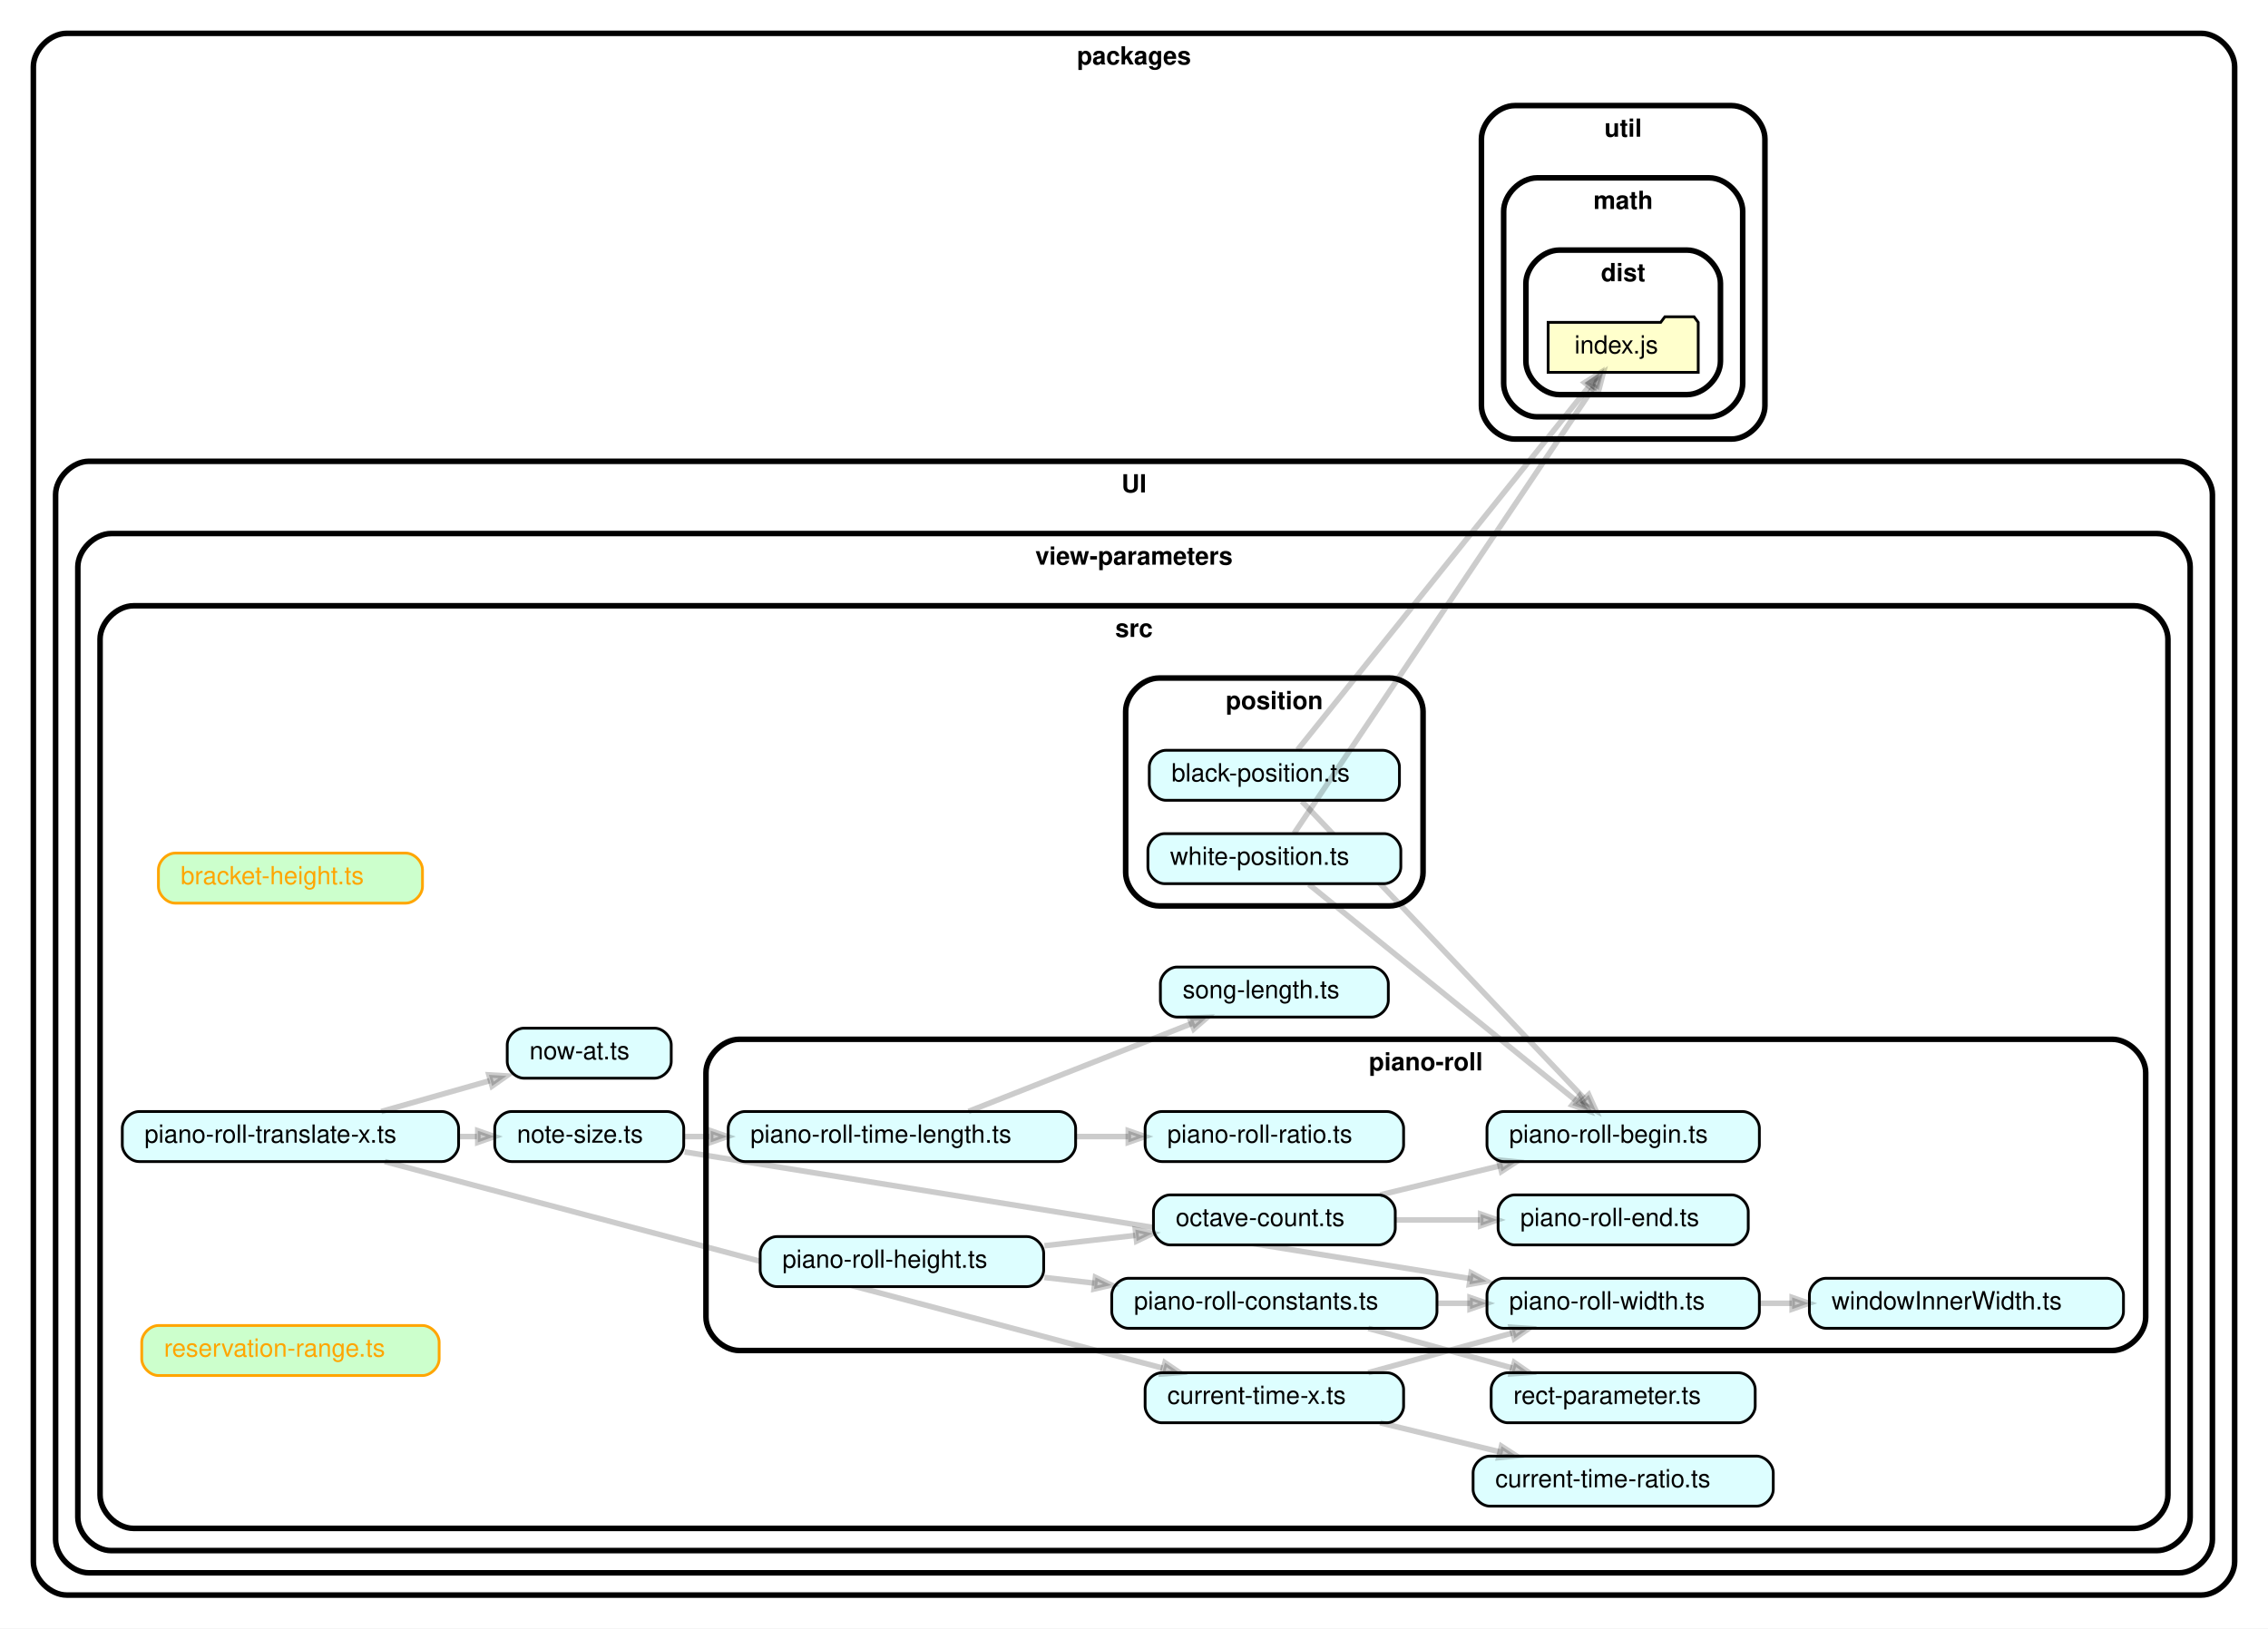
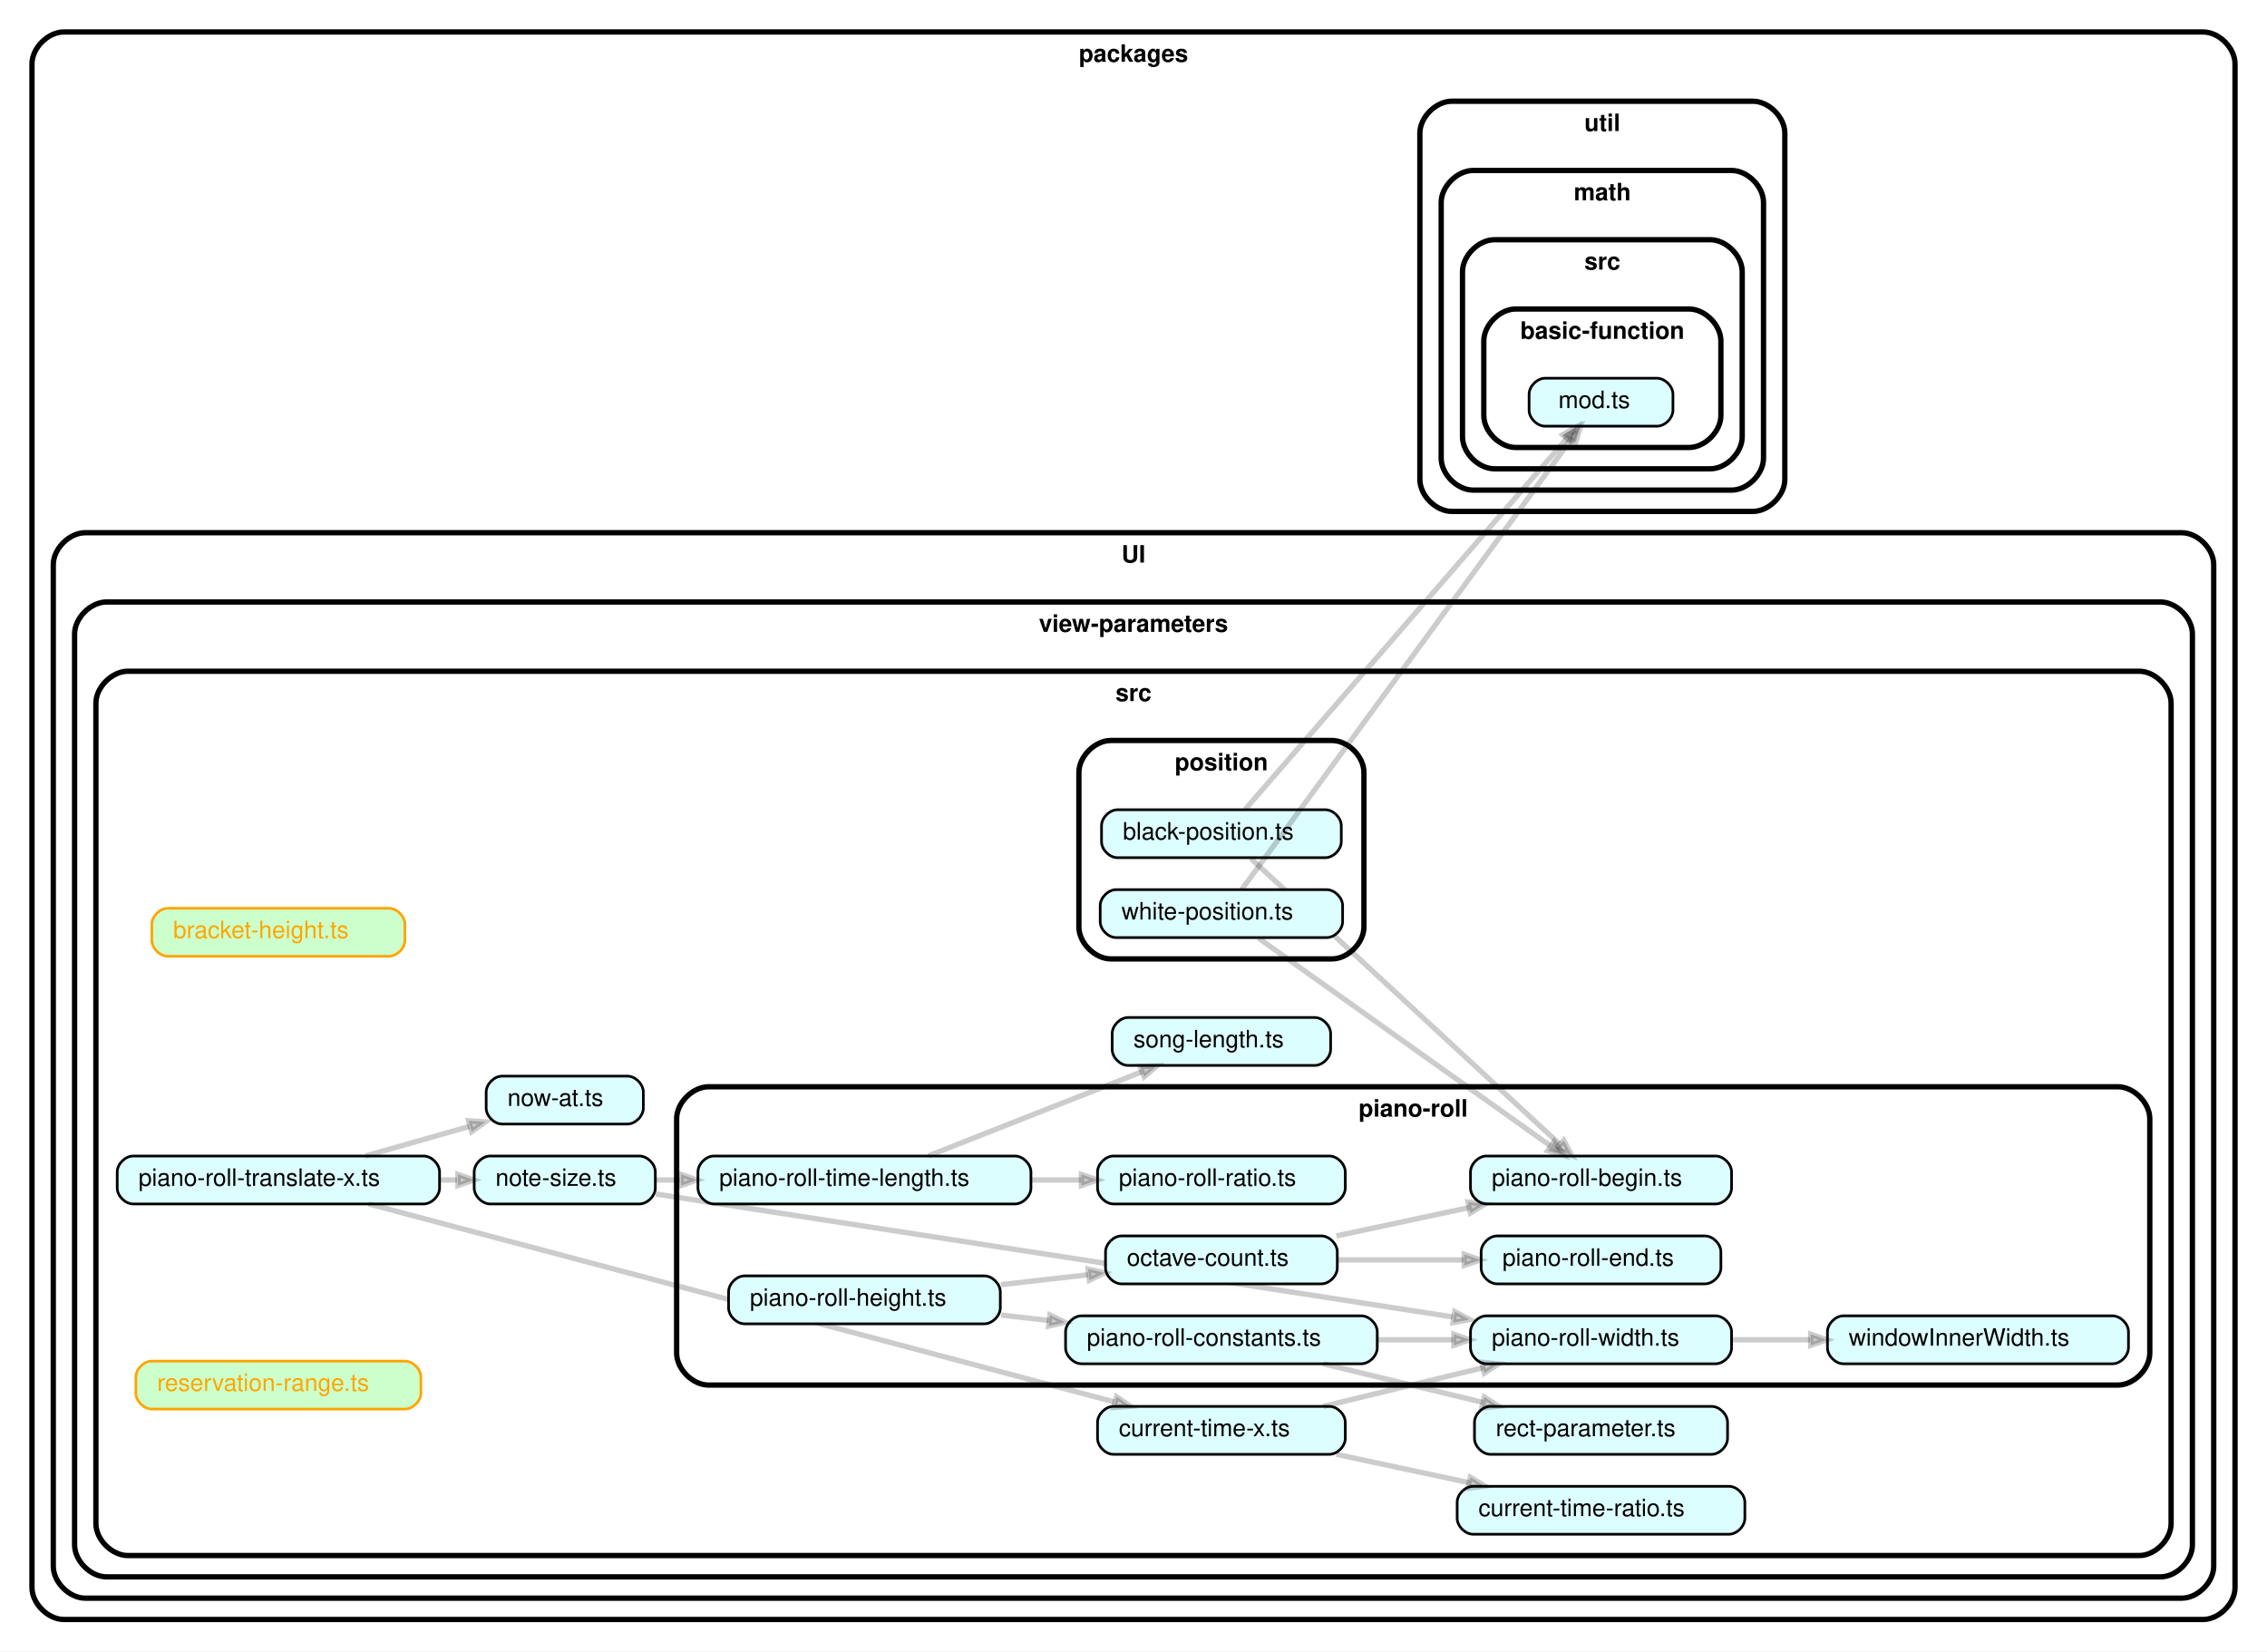
- <svg xmlns="http://www.w3.org/2000/svg" xmlns:xlink="http://www.w3.org/1999/xlink" width="816pt" height="586pt" viewBox="0.00 0.00 816.00 586.00">
-   <g id="graph0" class="graph" transform="scale(1 1) rotate(0) translate(4 582)">
-     <polygon fill="white" stroke="transparent" points="-4,4 -4,-582 812,-582 812,4 -4,4" />
+ <svg xmlns="http://www.w3.org/2000/svg" xmlns:xlink="http://www.w3.org/1999/xlink" width="851pt" height="620pt" viewBox="0.00 0.00 851.00 620.00">
+   <g id="graph0" class="graph" transform="scale(1 1) rotate(0) translate(4 616)">
+     <polygon fill="white" stroke="transparent" points="-4,4 -4,-616 847,-616 847,4 -4,4" />
    <g id="clust1" class="cluster">
-       <path fill="#ffffff" stroke="black" stroke-width="2" d="M20,-8C20,-8 788,-8 788,-8 794,-8 800,-14 800,-20 800,-20 800,-558 800,-558 800,-564 794,-570 788,-570 788,-570 20,-570 20,-570 14,-570 8,-564 8,-558 8,-558 8,-20 8,-20 8,-14 14,-8 20,-8" />
-       <text text-anchor="middle" x="404" y="-558.8" font-family="Helvetica,sans-Serif" font-weight="bold" font-size="9.00">packages</text>
+       <path fill="#ffffff" stroke="black" stroke-width="2" d="M20,-8C20,-8 823,-8 823,-8 829,-8 835,-14 835,-20 835,-20 835,-592 835,-592 835,-598 829,-604 823,-604 823,-604 20,-604 20,-604 14,-604 8,-598 8,-592 8,-592 8,-20 8,-20 8,-14 14,-8 20,-8" />
+       <text text-anchor="middle" x="421.5" y="-592.8" font-family="Helvetica,sans-Serif" font-weight="bold" font-size="9.00">packages</text>
    </g>
    <g id="clust2" class="cluster">
-       <path fill="#ffffff" stroke="black" stroke-width="2" d="M28,-16C28,-16 780,-16 780,-16 786,-16 792,-22 792,-28 792,-28 792,-404 792,-404 792,-410 786,-416 780,-416 780,-416 28,-416 28,-416 22,-416 16,-410 16,-404 16,-404 16,-28 16,-28 16,-22 22,-16 28,-16" />
-       <text text-anchor="middle" x="404" y="-404.8" font-family="Helvetica,sans-Serif" font-weight="bold" font-size="9.00">UI</text>
+       <path fill="#ffffff" stroke="black" stroke-width="2" d="M28,-16C28,-16 815,-16 815,-16 821,-16 827,-22 827,-28 827,-28 827,-404 827,-404 827,-410 821,-416 815,-416 815,-416 28,-416 28,-416 22,-416 16,-410 16,-404 16,-404 16,-28 16,-28 16,-22 22,-16 28,-16" />
+       <text text-anchor="middle" x="421.5" y="-404.8" font-family="Helvetica,sans-Serif" font-weight="bold" font-size="9.00">UI</text>
    </g>
    <g id="clust3" class="cluster">
-       <path fill="#ffffff" stroke="black" stroke-width="2" d="M36,-24C36,-24 772,-24 772,-24 778,-24 784,-30 784,-36 784,-36 784,-378 784,-378 784,-384 778,-390 772,-390 772,-390 36,-390 36,-390 30,-390 24,-384 24,-378 24,-378 24,-36 24,-36 24,-30 30,-24 36,-24" />
-       <text text-anchor="middle" x="404" y="-378.8" font-family="Helvetica,sans-Serif" font-weight="bold" font-size="9.00">view-parameters</text>
+       <path fill="#ffffff" stroke="black" stroke-width="2" d="M36,-24C36,-24 807,-24 807,-24 813,-24 819,-30 819,-36 819,-36 819,-378 819,-378 819,-384 813,-390 807,-390 807,-390 36,-390 36,-390 30,-390 24,-384 24,-378 24,-378 24,-36 24,-36 24,-30 30,-24 36,-24" />
+       <text text-anchor="middle" x="421.5" y="-378.8" font-family="Helvetica,sans-Serif" font-weight="bold" font-size="9.00">view-parameters</text>
    </g>
    <g id="clust4" class="cluster">
-       <path fill="#ffffff" stroke="black" stroke-width="2" d="M44,-32C44,-32 764,-32 764,-32 770,-32 776,-38 776,-44 776,-44 776,-352 776,-352 776,-358 770,-364 764,-364 764,-364 44,-364 44,-364 38,-364 32,-358 32,-352 32,-352 32,-44 32,-44 32,-38 38,-32 44,-32" />
-       <text text-anchor="middle" x="404" y="-352.8" font-family="Helvetica,sans-Serif" font-weight="bold" font-size="9.00">src</text>
+       <path fill="#ffffff" stroke="black" stroke-width="2" d="M44,-32C44,-32 799,-32 799,-32 805,-32 811,-38 811,-44 811,-44 811,-352 811,-352 811,-358 805,-364 799,-364 799,-364 44,-364 44,-364 38,-364 32,-358 32,-352 32,-352 32,-44 32,-44 32,-38 38,-32 44,-32" />
+       <text text-anchor="middle" x="421.5" y="-352.8" font-family="Helvetica,sans-Serif" font-weight="bold" font-size="9.00">src</text>
    </g>
    <g id="clust5" class="cluster">
-       <path fill="#ffffff" stroke="black" stroke-width="2" d="M262,-96C262,-96 756,-96 756,-96 762,-96 768,-102 768,-108 768,-108 768,-196 768,-196 768,-202 762,-208 756,-208 756,-208 262,-208 262,-208 256,-208 250,-202 250,-196 250,-196 250,-108 250,-108 250,-102 256,-96 262,-96" />
-       <text text-anchor="middle" x="509" y="-196.8" font-family="Helvetica,sans-Serif" font-weight="bold" font-size="9.00">piano-roll</text>
+       <path fill="#ffffff" stroke="black" stroke-width="2" d="M262,-96C262,-96 791,-96 791,-96 797,-96 803,-102 803,-108 803,-108 803,-196 803,-196 803,-202 797,-208 791,-208 791,-208 262,-208 262,-208 256,-208 250,-202 250,-196 250,-196 250,-108 250,-108 250,-102 256,-96 262,-96" />
+       <text text-anchor="middle" x="526.5" y="-196.8" font-family="Helvetica,sans-Serif" font-weight="bold" font-size="9.00">piano-roll</text>
    </g>
    <g id="clust6" class="cluster">
      <path fill="#ffffff" stroke="black" stroke-width="2" d="M413,-256C413,-256 496,-256 496,-256 502,-256 508,-262 508,-268 508,-268 508,-326 508,-326 508,-332 502,-338 496,-338 496,-338 413,-338 413,-338 407,-338 401,-332 401,-326 401,-326 401,-268 401,-268 401,-262 407,-256 413,-256" />
      <text text-anchor="middle" x="454.5" y="-326.8" font-family="Helvetica,sans-Serif" font-weight="bold" font-size="9.00">position</text>
    </g>
    <g id="clust7" class="cluster">
-       <path fill="#ffffff" stroke="black" stroke-width="2" d="M541,-424C541,-424 619,-424 619,-424 625,-424 631,-430 631,-436 631,-436 631,-532 631,-532 631,-538 625,-544 619,-544 619,-544 541,-544 541,-544 535,-544 529,-538 529,-532 529,-532 529,-436 529,-436 529,-430 535,-424 541,-424" />
-       <text text-anchor="middle" x="580" y="-532.8" font-family="Helvetica,sans-Serif" font-weight="bold" font-size="9.00">util</text>
+       <path fill="#ffffff" stroke="black" stroke-width="2" d="M541,-424C541,-424 654,-424 654,-424 660,-424 666,-430 666,-436 666,-436 666,-566 666,-566 666,-572 660,-578 654,-578 654,-578 541,-578 541,-578 535,-578 529,-572 529,-566 529,-566 529,-436 529,-436 529,-430 535,-424 541,-424" />
+       <text text-anchor="middle" x="597.5" y="-566.8" font-family="Helvetica,sans-Serif" font-weight="bold" font-size="9.00">util</text>
    </g>
    <g id="clust8" class="cluster">
-       <path fill="#ffffff" stroke="black" stroke-width="2" d="M549,-432C549,-432 611,-432 611,-432 617,-432 623,-438 623,-444 623,-444 623,-506 623,-506 623,-512 617,-518 611,-518 611,-518 549,-518 549,-518 543,-518 537,-512 537,-506 537,-506 537,-444 537,-444 537,-438 543,-432 549,-432" />
-       <text text-anchor="middle" x="580" y="-506.8" font-family="Helvetica,sans-Serif" font-weight="bold" font-size="9.00">math</text>
+       <path fill="#ffffff" stroke="black" stroke-width="2" d="M549,-432C549,-432 646,-432 646,-432 652,-432 658,-438 658,-444 658,-444 658,-540 658,-540 658,-546 652,-552 646,-552 646,-552 549,-552 549,-552 543,-552 537,-546 537,-540 537,-540 537,-444 537,-444 537,-438 543,-432 549,-432" />
+       <text text-anchor="middle" x="597.5" y="-540.8" font-family="Helvetica,sans-Serif" font-weight="bold" font-size="9.00">math</text>
    </g>
    <g id="clust9" class="cluster">
-       <path fill="#ffffff" stroke="black" stroke-width="2" d="M557,-440C557,-440 603,-440 603,-440 609,-440 615,-446 615,-452 615,-452 615,-480 615,-480 615,-486 609,-492 603,-492 603,-492 557,-492 557,-492 551,-492 545,-486 545,-480 545,-480 545,-452 545,-452 545,-446 551,-440 557,-440" />
-       <text text-anchor="middle" x="580" y="-480.8" font-family="Helvetica,sans-Serif" font-weight="bold" font-size="9.00">dist</text>
+       <path fill="#ffffff" stroke="black" stroke-width="2" d="M557,-440C557,-440 638,-440 638,-440 644,-440 650,-446 650,-452 650,-452 650,-514 650,-514 650,-520 644,-526 638,-526 638,-526 557,-526 557,-526 551,-526 545,-520 545,-514 545,-514 545,-452 545,-452 545,-446 551,-440 557,-440" />
+       <text text-anchor="middle" x="597.5" y="-514.8" font-family="Helvetica,sans-Serif" font-weight="bold" font-size="9.00">src</text>
+     </g>
+     <g id="clust10" class="cluster">
+       <path fill="#ffffff" stroke="black" stroke-width="2" d="M565,-448C565,-448 630,-448 630,-448 636,-448 642,-454 642,-460 642,-460 642,-488 642,-488 642,-494 636,-500 630,-500 630,-500 565,-500 565,-500 559,-500 553,-494 553,-488 553,-488 553,-460 553,-460 553,-454 559,-448 565,-448" />
+       <text text-anchor="middle" x="597.5" y="-488.8" font-family="Helvetica,sans-Serif" font-weight="bold" font-size="9.00">basic-function</text>
    </g>
    <g id="node1" class="node">
      <g id="a_node1">
        <a xlink:href="packages/UI/view-parameters/src/bracket-height.ts" xlink:title="no-orphans">
          <path fill="#ccffcc" stroke="orange" d="M142,-275C142,-275 59,-275 59,-275 56,-275 53,-272 53,-269 53,-269 53,-263 53,-263 53,-260 56,-257 59,-257 59,-257 142,-257 142,-257 145,-257 148,-260 148,-263 148,-263 148,-269 148,-269 148,-272 145,-275 142,-275" />
          <text text-anchor="start" x="61" y="-263.8" font-family="Helvetica,sans-Serif" font-size="9.00" fill="orange">bracket-height.ts</text>
        </a>
      </g>
    </g>
    <g id="node2" class="node">
      <g id="a_node2">
        <a xlink:href="packages/UI/view-parameters/src/current-time-ratio.ts" xlink:title="current-time-ratio.ts">
-           <path fill="#ddfeff" stroke="black" d="M628,-58C628,-58 532,-58 532,-58 529,-58 526,-55 526,-52 526,-52 526,-46 526,-46 526,-43 529,-40 532,-40 532,-40 628,-40 628,-40 631,-40 634,-43 634,-46 634,-46 634,-52 634,-52 634,-55 631,-58 628,-58" />
-           <text text-anchor="start" x="534" y="-46.8" font-family="Helvetica,sans-Serif" font-size="9.00">current-time-ratio.ts</text>
+           <path fill="#ddfeff" stroke="black" d="M645,-58C645,-58 549,-58 549,-58 546,-58 543,-55 543,-52 543,-52 543,-46 543,-46 543,-43 546,-40 549,-40 549,-40 645,-40 645,-40 648,-40 651,-43 651,-46 651,-46 651,-52 651,-52 651,-55 648,-58 645,-58" />
+           <text text-anchor="start" x="551" y="-46.8" font-family="Helvetica,sans-Serif" font-size="9.00">current-time-ratio.ts</text>
        </a>
      </g>
    </g>
    <g id="node3" class="node">
      <g id="a_node3">
        <a xlink:href="packages/UI/view-parameters/src/current-time-x.ts" xlink:title="current-time-x.ts">
          <path fill="#ddfeff" stroke="black" d="M495,-88C495,-88 414,-88 414,-88 411,-88 408,-85 408,-82 408,-82 408,-76 408,-76 408,-73 411,-70 414,-70 414,-70 495,-70 495,-70 498,-70 501,-73 501,-76 501,-76 501,-82 501,-82 501,-85 498,-88 495,-88" />
          <text text-anchor="start" x="416" y="-76.8" font-family="Helvetica,sans-Serif" font-size="9.00">current-time-x.ts</text>
        </a>
      </g>
    </g>
    <g id="edge1" class="edge">
-       <path fill="none" stroke="#000000" stroke-width="2" stroke-opacity="0.2" d="M492.55,-70C506.11,-66.71 521.56,-62.95 535.62,-59.54" />
-       <polygon fill="#000000" fill-opacity="0.2" stroke="#000000" stroke-width="2" stroke-opacity="0.2" points="536.21,-61.56 541.55,-58.1 535.22,-57.47 536.21,-61.56" />
+       <path fill="none" stroke="#000000" stroke-width="2" stroke-opacity="0.2" d="M497.65,-70C513.35,-66.65 531.28,-62.82 547.5,-59.36" />
+       <polygon fill="#000000" fill-opacity="0.2" stroke="#000000" stroke-width="2" stroke-opacity="0.2" points="547.96,-61.41 553.39,-58.1 547.08,-57.3 547.96,-61.41" />
    </g>
    <g id="node4" class="node">
      <g id="a_node4">
        <a xlink:href="packages/UI/view-parameters/src/piano-roll/piano-roll-width.ts" xlink:title="piano-roll-width.ts">
-           <path fill="#ddfeff" stroke="black" d="M623,-122C623,-122 537,-122 537,-122 534,-122 531,-119 531,-116 531,-116 531,-110 531,-110 531,-107 534,-104 537,-104 537,-104 623,-104 623,-104 626,-104 629,-107 629,-110 629,-110 629,-116 629,-116 629,-119 626,-122 623,-122" />
-           <text text-anchor="start" x="539" y="-110.8" font-family="Helvetica,sans-Serif" font-size="9.00">piano-roll-width.ts</text>
+           <path fill="#ddfeff" stroke="black" d="M640,-122C640,-122 554,-122 554,-122 551,-122 548,-119 548,-116 548,-116 548,-110 548,-110 548,-107 551,-104 554,-104 554,-104 640,-104 640,-104 643,-104 646,-107 646,-110 646,-110 646,-116 646,-116 646,-119 643,-122 640,-122" />
+           <text text-anchor="start" x="556" y="-110.8" font-family="Helvetica,sans-Serif" font-size="9.00">piano-roll-width.ts</text>
        </a>
      </g>
    </g>
    <g id="edge2" class="edge">
-       <path fill="none" stroke="#000000" stroke-width="2" stroke-opacity="0.2" d="M488.27,-88.02C504.18,-92.4 523.41,-97.7 540.07,-102.28" />
-       <polygon fill="#000000" fill-opacity="0.2" stroke="#000000" stroke-width="2" stroke-opacity="0.2" points="539.73,-104.37 546.08,-103.94 540.85,-100.32 539.73,-104.37" />
+       <path fill="none" stroke="#000000" stroke-width="2" stroke-opacity="0.2" d="M492.78,-88.02C511.2,-92.48 533.53,-97.88 552.7,-102.52" />
+       <polygon fill="#000000" fill-opacity="0.2" stroke="#000000" stroke-width="2" stroke-opacity="0.2" points="552.22,-104.57 558.54,-103.94 553.21,-100.48 552.22,-104.57" />
    </g>
    <g id="node17" class="node">
      <g id="a_node17">
        <a xlink:href="packages/UI/view-parameters/src/piano-roll/windowInnerWidth.ts" xlink:title="windowInnerWidth.ts">
-           <path fill="#ddfeff" stroke="black" d="M754,-122C754,-122 653,-122 653,-122 650,-122 647,-119 647,-116 647,-116 647,-110 647,-110 647,-107 650,-104 653,-104 653,-104 754,-104 754,-104 757,-104 760,-107 760,-110 760,-110 760,-116 760,-116 760,-119 757,-122 754,-122" />
-           <text text-anchor="start" x="655" y="-110.8" font-family="Helvetica,sans-Serif" font-size="9.00">windowInnerWidth.ts</text>
+           <path fill="#ddfeff" stroke="black" d="M789,-122C789,-122 688,-122 688,-122 685,-122 682,-119 682,-116 682,-116 682,-110 682,-110 682,-107 685,-104 688,-104 688,-104 789,-104 789,-104 792,-104 795,-107 795,-110 795,-110 795,-116 795,-116 795,-119 792,-122 789,-122" />
+           <text text-anchor="start" x="690" y="-110.8" font-family="Helvetica,sans-Serif" font-size="9.00">windowInnerWidth.ts</text>
        </a>
      </g>
    </g>
    <g id="edge16" class="edge">
-       <path fill="none" stroke="#000000" stroke-width="2" stroke-opacity="0.2" d="M629.02,-113C632.85,-113 636.75,-113 640.66,-113" />
-       <polygon fill="#000000" fill-opacity="0.2" stroke="#000000" stroke-width="2" stroke-opacity="0.2" points="640.8,-115.1 646.79,-113 640.79,-110.9 640.8,-115.1" />
+       <path fill="none" stroke="#000000" stroke-width="2" stroke-opacity="0.2" d="M646.01,-113C655.54,-113 665.67,-113 675.58,-113" />
+       <polygon fill="#000000" fill-opacity="0.2" stroke="#000000" stroke-width="2" stroke-opacity="0.2" points="675.72,-115.1 681.72,-113 675.72,-110.9 675.72,-115.1" />
    </g>
    <g id="node5" class="node">
      <g id="a_node5">
        <a xlink:href="packages/UI/view-parameters/src/note-size.ts" xlink:title="note-size.ts">
          <path fill="#ddfeff" stroke="black" d="M236,-182C236,-182 180,-182 180,-182 177,-182 174,-179 174,-176 174,-176 174,-170 174,-170 174,-167 177,-164 180,-164 180,-164 236,-164 236,-164 239,-164 242,-167 242,-170 242,-170 242,-176 242,-176 242,-179 239,-182 236,-182" />
          <text text-anchor="start" x="182" y="-170.8" font-family="Helvetica,sans-Serif" font-size="9.00">note-size.ts</text>
        </a>
      </g>
    </g>
    <g id="edge4" class="edge">
-       <path fill="none" stroke="#000000" stroke-width="2" stroke-opacity="0.2" d="M242.33,-167.46C306.93,-157.04 447.05,-134.44 524.95,-121.88" />
-       <polygon fill="#000000" fill-opacity="0.2" stroke="#000000" stroke-width="2" stroke-opacity="0.2" points="525.32,-123.95 530.91,-120.92 524.66,-119.8 525.32,-123.95" />
+       <path fill="none" stroke="#000000" stroke-width="2" stroke-opacity="0.2" d="M242.18,-167.73C309.49,-157.35 459.74,-134.17 541.47,-121.57" />
+       <polygon fill="#000000" fill-opacity="0.2" stroke="#000000" stroke-width="2" stroke-opacity="0.2" points="542.1,-123.59 547.71,-120.6 541.46,-119.44 542.1,-123.59" />
    </g>
    <g id="node6" class="node">
      <g id="a_node6">
        <a xlink:href="packages/UI/view-parameters/src/piano-roll/piano-roll-time-length.ts" xlink:title="piano-roll-time-length.ts">
          <path fill="#ddfeff" stroke="black" d="M377,-182C377,-182 264,-182 264,-182 261,-182 258,-179 258,-176 258,-176 258,-170 258,-170 258,-167 261,-164 264,-164 264,-164 377,-164 377,-164 380,-164 383,-167 383,-170 383,-170 383,-176 383,-176 383,-179 380,-182 377,-182" />
          <text text-anchor="start" x="266" y="-170.8" font-family="Helvetica,sans-Serif" font-size="9.00">piano-roll-time-length.ts</text>
        </a>
      </g>
    </g>
    <g id="edge3" class="edge">
      <path fill="none" stroke="#000000" stroke-width="2" stroke-opacity="0.2" d="M242.15,-173C245.1,-173 248.14,-173 251.24,-173" />
      <polygon fill="#000000" fill-opacity="0.2" stroke="#000000" stroke-width="2" stroke-opacity="0.2" points="251.68,-175.1 257.68,-173 251.68,-170.9 251.68,-175.1" />
    </g>
    <g id="node15" class="node">
      <g id="a_node15">
        <a xlink:href="packages/UI/view-parameters/src/piano-roll/piano-roll-ratio.ts" xlink:title="piano-roll-ratio.ts">
          <path fill="#ddfeff" stroke="black" d="M495,-182C495,-182 414,-182 414,-182 411,-182 408,-179 408,-176 408,-176 408,-170 408,-170 408,-167 411,-164 414,-164 414,-164 495,-164 495,-164 498,-164 501,-167 501,-170 501,-170 501,-176 501,-176 501,-179 498,-182 495,-182" />
          <text text-anchor="start" x="416" y="-170.8" font-family="Helvetica,sans-Serif" font-size="9.00">piano-roll-ratio.ts</text>
        </a>
      </g>
    </g>
    <g id="edge15" class="edge">
      <path fill="none" stroke="#000000" stroke-width="2" stroke-opacity="0.2" d="M383.25,-173C389.49,-173 395.78,-173 401.9,-173" />
      <polygon fill="#000000" fill-opacity="0.2" stroke="#000000" stroke-width="2" stroke-opacity="0.2" points="401.95,-175.1 407.95,-173 401.95,-170.9 401.95,-175.1" />
    </g>
    <g id="node16" class="node">
      <g id="a_node16">
        <a xlink:href="packages/UI/view-parameters/src/song-length.ts" xlink:title="song-length.ts">
          <path fill="#ddfeff" stroke="black" d="M489.5,-234C489.5,-234 419.5,-234 419.5,-234 416.5,-234 413.5,-231 413.5,-228 413.5,-228 413.5,-222 413.5,-222 413.5,-219 416.5,-216 419.5,-216 419.5,-216 489.5,-216 489.5,-216 492.5,-216 495.5,-219 495.5,-222 495.5,-222 495.5,-228 495.5,-228 495.5,-231 492.5,-234 489.5,-234" />
          <text text-anchor="start" x="421.5" y="-222.8" font-family="Helvetica,sans-Serif" font-size="9.00">song-length.ts</text>
        </a>
      </g>
    </g>
    <g id="edge14" class="edge">
      <path fill="none" stroke="#000000" stroke-width="2" stroke-opacity="0.2" d="M344.49,-182.06C366.79,-190.84 400.67,-204.19 424.74,-213.67" />
      <polygon fill="#000000" fill-opacity="0.2" stroke="#000000" stroke-width="2" stroke-opacity="0.2" points="423.98,-215.63 430.33,-215.87 425.52,-211.72 423.98,-215.63" />
    </g>
    <g id="node7" class="node">
      <g id="a_node7">
        <a xlink:href="packages/UI/view-parameters/src/now-at.ts" xlink:title="now-at.ts">
          <path fill="#ddfeff" stroke="black" d="M231.5,-212C231.5,-212 184.5,-212 184.5,-212 181.5,-212 178.5,-209 178.5,-206 178.5,-206 178.5,-200 178.5,-200 178.5,-197 181.5,-194 184.5,-194 184.5,-194 231.5,-194 231.5,-194 234.5,-194 237.5,-197 237.5,-200 237.5,-200 237.5,-206 237.5,-206 237.5,-209 234.5,-212 231.5,-212" />
          <text text-anchor="start" x="186.5" y="-200.8" font-family="Helvetica,sans-Serif" font-size="9.00">now-at.ts</text>
        </a>
      </g>
    </g>
    <g id="node8" class="node">
      <g id="a_node8">
        <a xlink:href="packages/UI/view-parameters/src/piano-roll-translate-x.ts" xlink:title="piano-roll-translate-x.ts">
          <path fill="#ddfeff" stroke="black" d="M155,-182C155,-182 46,-182 46,-182 43,-182 40,-179 40,-176 40,-176 40,-170 40,-170 40,-167 43,-164 46,-164 46,-164 155,-164 155,-164 158,-164 161,-167 161,-170 161,-170 161,-176 161,-176 161,-179 158,-182 155,-182" />
          <text text-anchor="start" x="48" y="-170.8" font-family="Helvetica,sans-Serif" font-size="9.00">piano-roll-translate-x.ts</text>
        </a>
      </g>
    </g>
    <g id="edge5" class="edge">
      <path fill="none" stroke="#000000" stroke-width="2" stroke-opacity="0.2" d="M134.44,-163.99C200.04,-146.57 343.94,-108.36 414.24,-89.69" />
      <polygon fill="#000000" fill-opacity="0.2" stroke="#000000" stroke-width="2" stroke-opacity="0.2" points="415.14,-91.62 420.4,-88.05 414.06,-87.57 415.14,-91.62" />
    </g>
    <g id="edge6" class="edge">
      <path fill="none" stroke="#000000" stroke-width="2" stroke-opacity="0.2" d="M161.03,-173C163.23,-173 165.41,-173 167.56,-173" />
      <polygon fill="#000000" fill-opacity="0.2" stroke="#000000" stroke-width="2" stroke-opacity="0.2" points="167.9,-175.1 173.9,-173 167.9,-170.9 167.9,-175.1" />
    </g>
    <g id="edge7" class="edge">
      <path fill="none" stroke="#000000" stroke-width="2" stroke-opacity="0.2" d="M133.15,-182C145.46,-185.5 159.61,-189.52 172.2,-193.1" />
      <polygon fill="#000000" fill-opacity="0.2" stroke="#000000" stroke-width="2" stroke-opacity="0.2" points="171.9,-195.2 178.25,-194.82 173.05,-191.16 171.9,-195.2" />
    </g>
    <g id="node9" class="node">
      <g id="a_node9">
        <a xlink:href="packages/UI/view-parameters/src/piano-roll/octave-count.ts" xlink:title="octave-count.ts">
          <path fill="#ddfeff" stroke="black" d="M492,-152C492,-152 417,-152 417,-152 414,-152 411,-149 411,-146 411,-146 411,-140 411,-140 411,-137 414,-134 417,-134 417,-134 492,-134 492,-134 495,-134 498,-137 498,-140 498,-140 498,-146 498,-146 498,-149 495,-152 492,-152" />
          <text text-anchor="start" x="419" y="-140.8" font-family="Helvetica,sans-Serif" font-size="9.00">octave-count.ts</text>
        </a>
      </g>
    </g>
    <g id="node10" class="node">
      <g id="a_node10">
        <a xlink:href="packages/UI/view-parameters/src/piano-roll/piano-roll-begin.ts" xlink:title="piano-roll-begin.ts">
-           <path fill="#ddfeff" stroke="black" d="M623,-182C623,-182 537,-182 537,-182 534,-182 531,-179 531,-176 531,-176 531,-170 531,-170 531,-167 534,-164 537,-164 537,-164 623,-164 623,-164 626,-164 629,-167 629,-170 629,-170 629,-176 629,-176 629,-179 626,-182 623,-182" />
-           <text text-anchor="start" x="539" y="-170.8" font-family="Helvetica,sans-Serif" font-size="9.00">piano-roll-begin.ts</text>
+           <path fill="#ddfeff" stroke="black" d="M640,-182C640,-182 554,-182 554,-182 551,-182 548,-179 548,-176 548,-176 548,-170 548,-170 548,-167 551,-164 554,-164 554,-164 640,-164 640,-164 643,-164 646,-167 646,-170 646,-170 646,-176 646,-176 646,-179 643,-182 640,-182" />
+           <text text-anchor="start" x="556" y="-170.8" font-family="Helvetica,sans-Serif" font-size="9.00">piano-roll-begin.ts</text>
        </a>
      </g>
    </g>
    <g id="edge8" class="edge">
-       <path fill="none" stroke="#000000" stroke-width="2" stroke-opacity="0.2" d="M492.55,-152C506.11,-155.29 521.56,-159.05 535.62,-162.46" />
-       <polygon fill="#000000" fill-opacity="0.2" stroke="#000000" stroke-width="2" stroke-opacity="0.2" points="535.22,-164.53 541.55,-163.9 536.21,-160.44 535.22,-164.53" />
+       <path fill="none" stroke="#000000" stroke-width="2" stroke-opacity="0.2" d="M497.65,-152C513.35,-155.35 531.28,-159.18 547.5,-162.64" />
+       <polygon fill="#000000" fill-opacity="0.2" stroke="#000000" stroke-width="2" stroke-opacity="0.2" points="547.08,-164.7 553.39,-163.9 547.96,-160.59 547.08,-164.7" />
    </g>
    <g id="node11" class="node">
      <g id="a_node11">
        <a xlink:href="packages/UI/view-parameters/src/piano-roll/piano-roll-end.ts" xlink:title="piano-roll-end.ts">
-           <path fill="#ddfeff" stroke="black" d="M619,-152C619,-152 541,-152 541,-152 538,-152 535,-149 535,-146 535,-146 535,-140 535,-140 535,-137 538,-134 541,-134 541,-134 619,-134 619,-134 622,-134 625,-137 625,-140 625,-140 625,-146 625,-146 625,-149 622,-152 619,-152" />
-           <text text-anchor="start" x="543" y="-140.8" font-family="Helvetica,sans-Serif" font-size="9.00">piano-roll-end.ts</text>
+           <path fill="#ddfeff" stroke="black" d="M636,-152C636,-152 558,-152 558,-152 555,-152 552,-149 552,-146 552,-146 552,-140 552,-140 552,-137 555,-134 558,-134 558,-134 636,-134 636,-134 639,-134 642,-137 642,-140 642,-140 642,-146 642,-146 642,-149 639,-152 636,-152" />
+           <text text-anchor="start" x="560" y="-140.8" font-family="Helvetica,sans-Serif" font-size="9.00">piano-roll-end.ts</text>
        </a>
      </g>
    </g>
    <g id="edge9" class="edge">
-       <path fill="none" stroke="#000000" stroke-width="2" stroke-opacity="0.2" d="M498,-143C507.82,-143 518.37,-143 528.5,-143" />
-       <polygon fill="#000000" fill-opacity="0.2" stroke="#000000" stroke-width="2" stroke-opacity="0.2" points="528.74,-145.1 534.74,-143 528.74,-140.9 528.74,-145.1" />
+       <path fill="none" stroke="#000000" stroke-width="2" stroke-opacity="0.2" d="M498.04,-143C513.01,-143 529.98,-143 545.55,-143" />
+       <polygon fill="#000000" fill-opacity="0.2" stroke="#000000" stroke-width="2" stroke-opacity="0.2" points="545.66,-145.1 551.66,-143 545.66,-140.9 545.66,-145.1" />
    </g>
    <g id="node12" class="node">
      <g id="a_node12">
        <a xlink:href="packages/UI/view-parameters/src/piano-roll/piano-roll-constants.ts" xlink:title="piano-roll-constants.ts">
          <path fill="#ddfeff" stroke="black" d="M507,-122C507,-122 402,-122 402,-122 399,-122 396,-119 396,-116 396,-116 396,-110 396,-110 396,-107 399,-104 402,-104 402,-104 507,-104 507,-104 510,-104 513,-107 513,-110 513,-110 513,-116 513,-116 513,-119 510,-122 507,-122" />
          <text text-anchor="start" x="404" y="-110.8" font-family="Helvetica,sans-Serif" font-size="9.00">piano-roll-constants.ts</text>
        </a>
      </g>
    </g>
    <g id="edge11" class="edge">
-       <path fill="none" stroke="#000000" stroke-width="2" stroke-opacity="0.2" d="M513.27,-113C517.15,-113 521.04,-113 524.89,-113" />
-       <polygon fill="#000000" fill-opacity="0.2" stroke="#000000" stroke-width="2" stroke-opacity="0.2" points="524.9,-115.1 530.9,-113 524.9,-110.9 524.9,-115.1" />
+       <path fill="none" stroke="#000000" stroke-width="2" stroke-opacity="0.2" d="M513.05,-113C522.5,-113 532.27,-113 541.64,-113" />
+       <polygon fill="#000000" fill-opacity="0.2" stroke="#000000" stroke-width="2" stroke-opacity="0.2" points="541.73,-115.1 547.73,-113 541.73,-110.9 541.73,-115.1" />
    </g>
    <g id="node13" class="node">
      <g id="a_node13">
        <a xlink:href="packages/UI/view-parameters/src/rect-parameter.ts" xlink:title="rect-parameter.ts">
-           <path fill="#ddfeff" stroke="black" d="M621.5,-88C621.5,-88 538.5,-88 538.5,-88 535.5,-88 532.5,-85 532.5,-82 532.5,-82 532.5,-76 532.5,-76 532.5,-73 535.5,-70 538.5,-70 538.5,-70 621.5,-70 621.5,-70 624.5,-70 627.5,-73 627.5,-76 627.5,-76 627.5,-82 627.5,-82 627.5,-85 624.5,-88 621.5,-88" />
-           <text text-anchor="start" x="540.5" y="-76.8" font-family="Helvetica,sans-Serif" font-size="9.00">rect-parameter.ts</text>
+           <path fill="#ddfeff" stroke="black" d="M638.5,-88C638.5,-88 555.5,-88 555.5,-88 552.5,-88 549.5,-85 549.5,-82 549.5,-82 549.5,-76 549.5,-76 549.5,-73 552.5,-70 555.5,-70 555.5,-70 638.5,-70 638.5,-70 641.5,-70 644.5,-73 644.5,-76 644.5,-76 644.5,-82 644.5,-82 644.5,-85 641.5,-88 638.5,-88" />
+           <text text-anchor="start" x="557.5" y="-76.8" font-family="Helvetica,sans-Serif" font-size="9.00">rect-parameter.ts</text>
        </a>
      </g>
    </g>
    <g id="edge10" class="edge">
-       <path fill="none" stroke="#000000" stroke-width="2" stroke-opacity="0.2" d="M488.27,-103.98C504.18,-99.6 523.41,-94.3 540.07,-89.72" />
-       <polygon fill="#000000" fill-opacity="0.2" stroke="#000000" stroke-width="2" stroke-opacity="0.2" points="540.85,-91.68 546.08,-88.06 539.73,-87.63 540.85,-91.68" />
+       <path fill="none" stroke="#000000" stroke-width="2" stroke-opacity="0.2" d="M492.78,-103.98C511.2,-99.52 533.53,-94.12 552.7,-89.48" />
+       <polygon fill="#000000" fill-opacity="0.2" stroke="#000000" stroke-width="2" stroke-opacity="0.2" points="553.21,-91.52 558.54,-88.06 552.22,-87.43 553.21,-91.52" />
    </g>
    <g id="node14" class="node">
      <g id="a_node14">
        <a xlink:href="packages/UI/view-parameters/src/piano-roll/piano-roll-height.ts" xlink:title="piano-roll-height.ts">
          <path fill="#ddfeff" stroke="black" d="M365.5,-137C365.5,-137 275.5,-137 275.5,-137 272.5,-137 269.5,-134 269.5,-131 269.5,-131 269.5,-125 269.5,-125 269.5,-122 272.5,-119 275.5,-119 275.5,-119 365.5,-119 365.5,-119 368.5,-119 371.5,-122 371.5,-125 371.5,-125 371.5,-131 371.5,-131 371.5,-134 368.5,-137 365.5,-137" />
          <text text-anchor="start" x="277.5" y="-125.8" font-family="Helvetica,sans-Serif" font-size="9.00">piano-roll-height.ts</text>
        </a>
      </g>
    </g>
    <g id="edge12" class="edge">
      <path fill="none" stroke="#000000" stroke-width="2" stroke-opacity="0.2" d="M371.78,-133.71C382.5,-134.93 393.81,-136.22 404.48,-137.43" />
      <polygon fill="#000000" fill-opacity="0.2" stroke="#000000" stroke-width="2" stroke-opacity="0.2" points="404.48,-139.54 410.68,-138.13 404.95,-135.37 404.48,-139.54" />
    </g>
    <g id="edge13" class="edge">
      <path fill="none" stroke="#000000" stroke-width="2" stroke-opacity="0.2" d="M371.78,-122.29C377.68,-121.62 383.76,-120.92 389.81,-120.24" />
      <polygon fill="#000000" fill-opacity="0.2" stroke="#000000" stroke-width="2" stroke-opacity="0.2" points="390.13,-122.32 395.85,-119.55 389.65,-118.14 390.13,-122.32" />
    </g>
    <g id="node18" class="node">
      <g id="a_node18">
        <a xlink:href="packages/UI/view-parameters/src/position/black-position.ts" xlink:title="black-position.ts">
          <path fill="#ddfeff" stroke="black" d="M493.5,-312C493.5,-312 415.5,-312 415.5,-312 412.5,-312 409.5,-309 409.5,-306 409.5,-306 409.5,-300 409.5,-300 409.5,-297 412.5,-294 415.5,-294 415.5,-294 493.5,-294 493.5,-294 496.5,-294 499.5,-297 499.5,-300 499.5,-300 499.5,-306 499.5,-306 499.5,-309 496.5,-312 493.5,-312" />
          <text text-anchor="start" x="417.5" y="-300.8" font-family="Helvetica,sans-Serif" font-size="9.00">black-position.ts</text>
        </a>
      </g>
    </g>
    <g id="edge17" class="edge">
-       <path fill="none" stroke="#000000" stroke-width="2" stroke-opacity="0.2" d="M464.38,-293.65C485.83,-271.07 540.56,-213.46 565.84,-186.86" />
-       <polygon fill="#000000" fill-opacity="0.2" stroke="#000000" stroke-width="2" stroke-opacity="0.2" points="567.59,-188.06 570.2,-182.26 564.54,-185.17 567.59,-188.06" />
+       <path fill="none" stroke="#000000" stroke-width="2" stroke-opacity="0.2" d="M465.6,-293.65C490.11,-270.98 552.79,-212.99 581.38,-186.53" />
+       <polygon fill="#000000" fill-opacity="0.2" stroke="#000000" stroke-width="2" stroke-opacity="0.2" points="583.01,-187.88 585.99,-182.26 580.16,-184.8 583.01,-187.88" />
    </g>
    <g id="node19" class="node">
      <g id="a_node19">
-         <a xlink:href="packages/util/math/dist/index.js" xlink:title="index.js">
-           <polygon fill="#ffffcc" stroke="black" points="607,-466 605.5,-468 595,-468 593.5,-466 553,-466 553,-448 607,-448 607,-466" />
-           <text text-anchor="start" x="562.5" y="-454.8" font-family="Helvetica,sans-Serif" font-size="9.00">index.js</text>
+         <a xlink:href="packages/util/math/src/basic-function/mod.ts" xlink:title="mod.ts">
+           <path fill="#ddfeff" stroke="black" d="M618,-474C618,-474 576,-474 576,-474 573,-474 570,-471 570,-468 570,-468 570,-462 570,-462 570,-459 573,-456 576,-456 576,-456 618,-456 618,-456 621,-456 624,-459 624,-462 624,-462 624,-468 624,-468 624,-471 621,-474 618,-474" />
+           <text text-anchor="start" x="581" y="-462.8" font-family="Helvetica,sans-Serif" font-size="9.00">mod.ts</text>
        </a>
      </g>
    </g>
    <g id="edge18" class="edge">
-       <path fill="none" stroke="#000000" stroke-width="2" stroke-opacity="0.2" d="M462.86,-312.17C483.57,-338 542.51,-411.5 567.54,-442.71" />
-       <polygon fill="#000000" fill-opacity="0.2" stroke="#000000" stroke-width="2" stroke-opacity="0.2" points="566.13,-444.31 571.53,-447.68 569.41,-441.69 566.13,-444.31" />
+       <path fill="none" stroke="#000000" stroke-width="2" stroke-opacity="0.2" d="M463.46,-312.17C486.93,-339.24 556,-418.88 584,-451.17" />
+       <polygon fill="#000000" fill-opacity="0.2" stroke="#000000" stroke-width="2" stroke-opacity="0.2" points="582.61,-452.77 588.13,-455.93 585.79,-450.02 582.61,-452.77" />
    </g>
    <g id="node20" class="node">
      <g id="a_node20">
        <a xlink:href="packages/UI/view-parameters/src/position/white-position.ts" xlink:title="white-position.ts">
          <path fill="#ddfeff" stroke="black" d="M494,-282C494,-282 415,-282 415,-282 412,-282 409,-279 409,-276 409,-276 409,-270 409,-270 409,-267 412,-264 415,-264 415,-264 494,-264 494,-264 497,-264 500,-267 500,-270 500,-270 500,-276 500,-276 500,-279 497,-282 494,-282" />
          <text text-anchor="start" x="417" y="-270.8" font-family="Helvetica,sans-Serif" font-size="9.00">white-position.ts</text>
        </a>
      </g>
    </g>
    <g id="edge19" class="edge">
-       <path fill="none" stroke="#000000" stroke-width="2" stroke-opacity="0.2" d="M466.9,-263.77C488.95,-245.91 537.53,-206.58 562.88,-186.05" />
-       <polygon fill="#000000" fill-opacity="0.2" stroke="#000000" stroke-width="2" stroke-opacity="0.2" points="564.29,-187.61 567.63,-182.21 561.65,-184.35 564.29,-187.61" />
+       <path fill="none" stroke="#000000" stroke-width="2" stroke-opacity="0.2" d="M468.47,-263.77C493.66,-245.84 549.28,-206.25 578.03,-185.79" />
+       <polygon fill="#000000" fill-opacity="0.2" stroke="#000000" stroke-width="2" stroke-opacity="0.2" points="579.39,-187.4 583.07,-182.21 576.96,-183.97 579.39,-187.4" />
    </g>
    <g id="edge20" class="edge">
-       <path fill="none" stroke="#000000" stroke-width="2" stroke-opacity="0.2" d="M461.62,-282.12C481.58,-311.86 544.86,-406.14 569.27,-442.5" />
-       <polygon fill="#000000" fill-opacity="0.2" stroke="#000000" stroke-width="2" stroke-opacity="0.2" points="567.75,-444.01 572.84,-447.82 571.24,-441.67 567.75,-444.01" />
+       <path fill="none" stroke="#000000" stroke-width="2" stroke-opacity="0.2" d="M462.09,-282C484.53,-312.67 558.12,-413.23 585.56,-450.73" />
+       <polygon fill="#000000" fill-opacity="0.2" stroke="#000000" stroke-width="2" stroke-opacity="0.2" points="584.02,-452.19 589.26,-455.79 587.41,-449.71 584.02,-452.19" />
    </g>
    <g id="node21" class="node">
      <g id="a_node21">
        <a xlink:href="packages/UI/view-parameters/src/reservation-range.ts" xlink:title="no-orphans">
          <path fill="#ccffcc" stroke="orange" d="M148,-105C148,-105 53,-105 53,-105 50,-105 47,-102 47,-99 47,-99 47,-93 47,-93 47,-90 50,-87 53,-87 53,-87 148,-87 148,-87 151,-87 154,-90 154,-93 154,-93 154,-99 154,-99 154,-102 151,-105 148,-105" />
          <text text-anchor="start" x="55" y="-93.8" font-family="Helvetica,sans-Serif" font-size="9.00" fill="orange">reservation-range.ts</text>
        </a>
      </g>
    </g>
  </g>
</svg>
